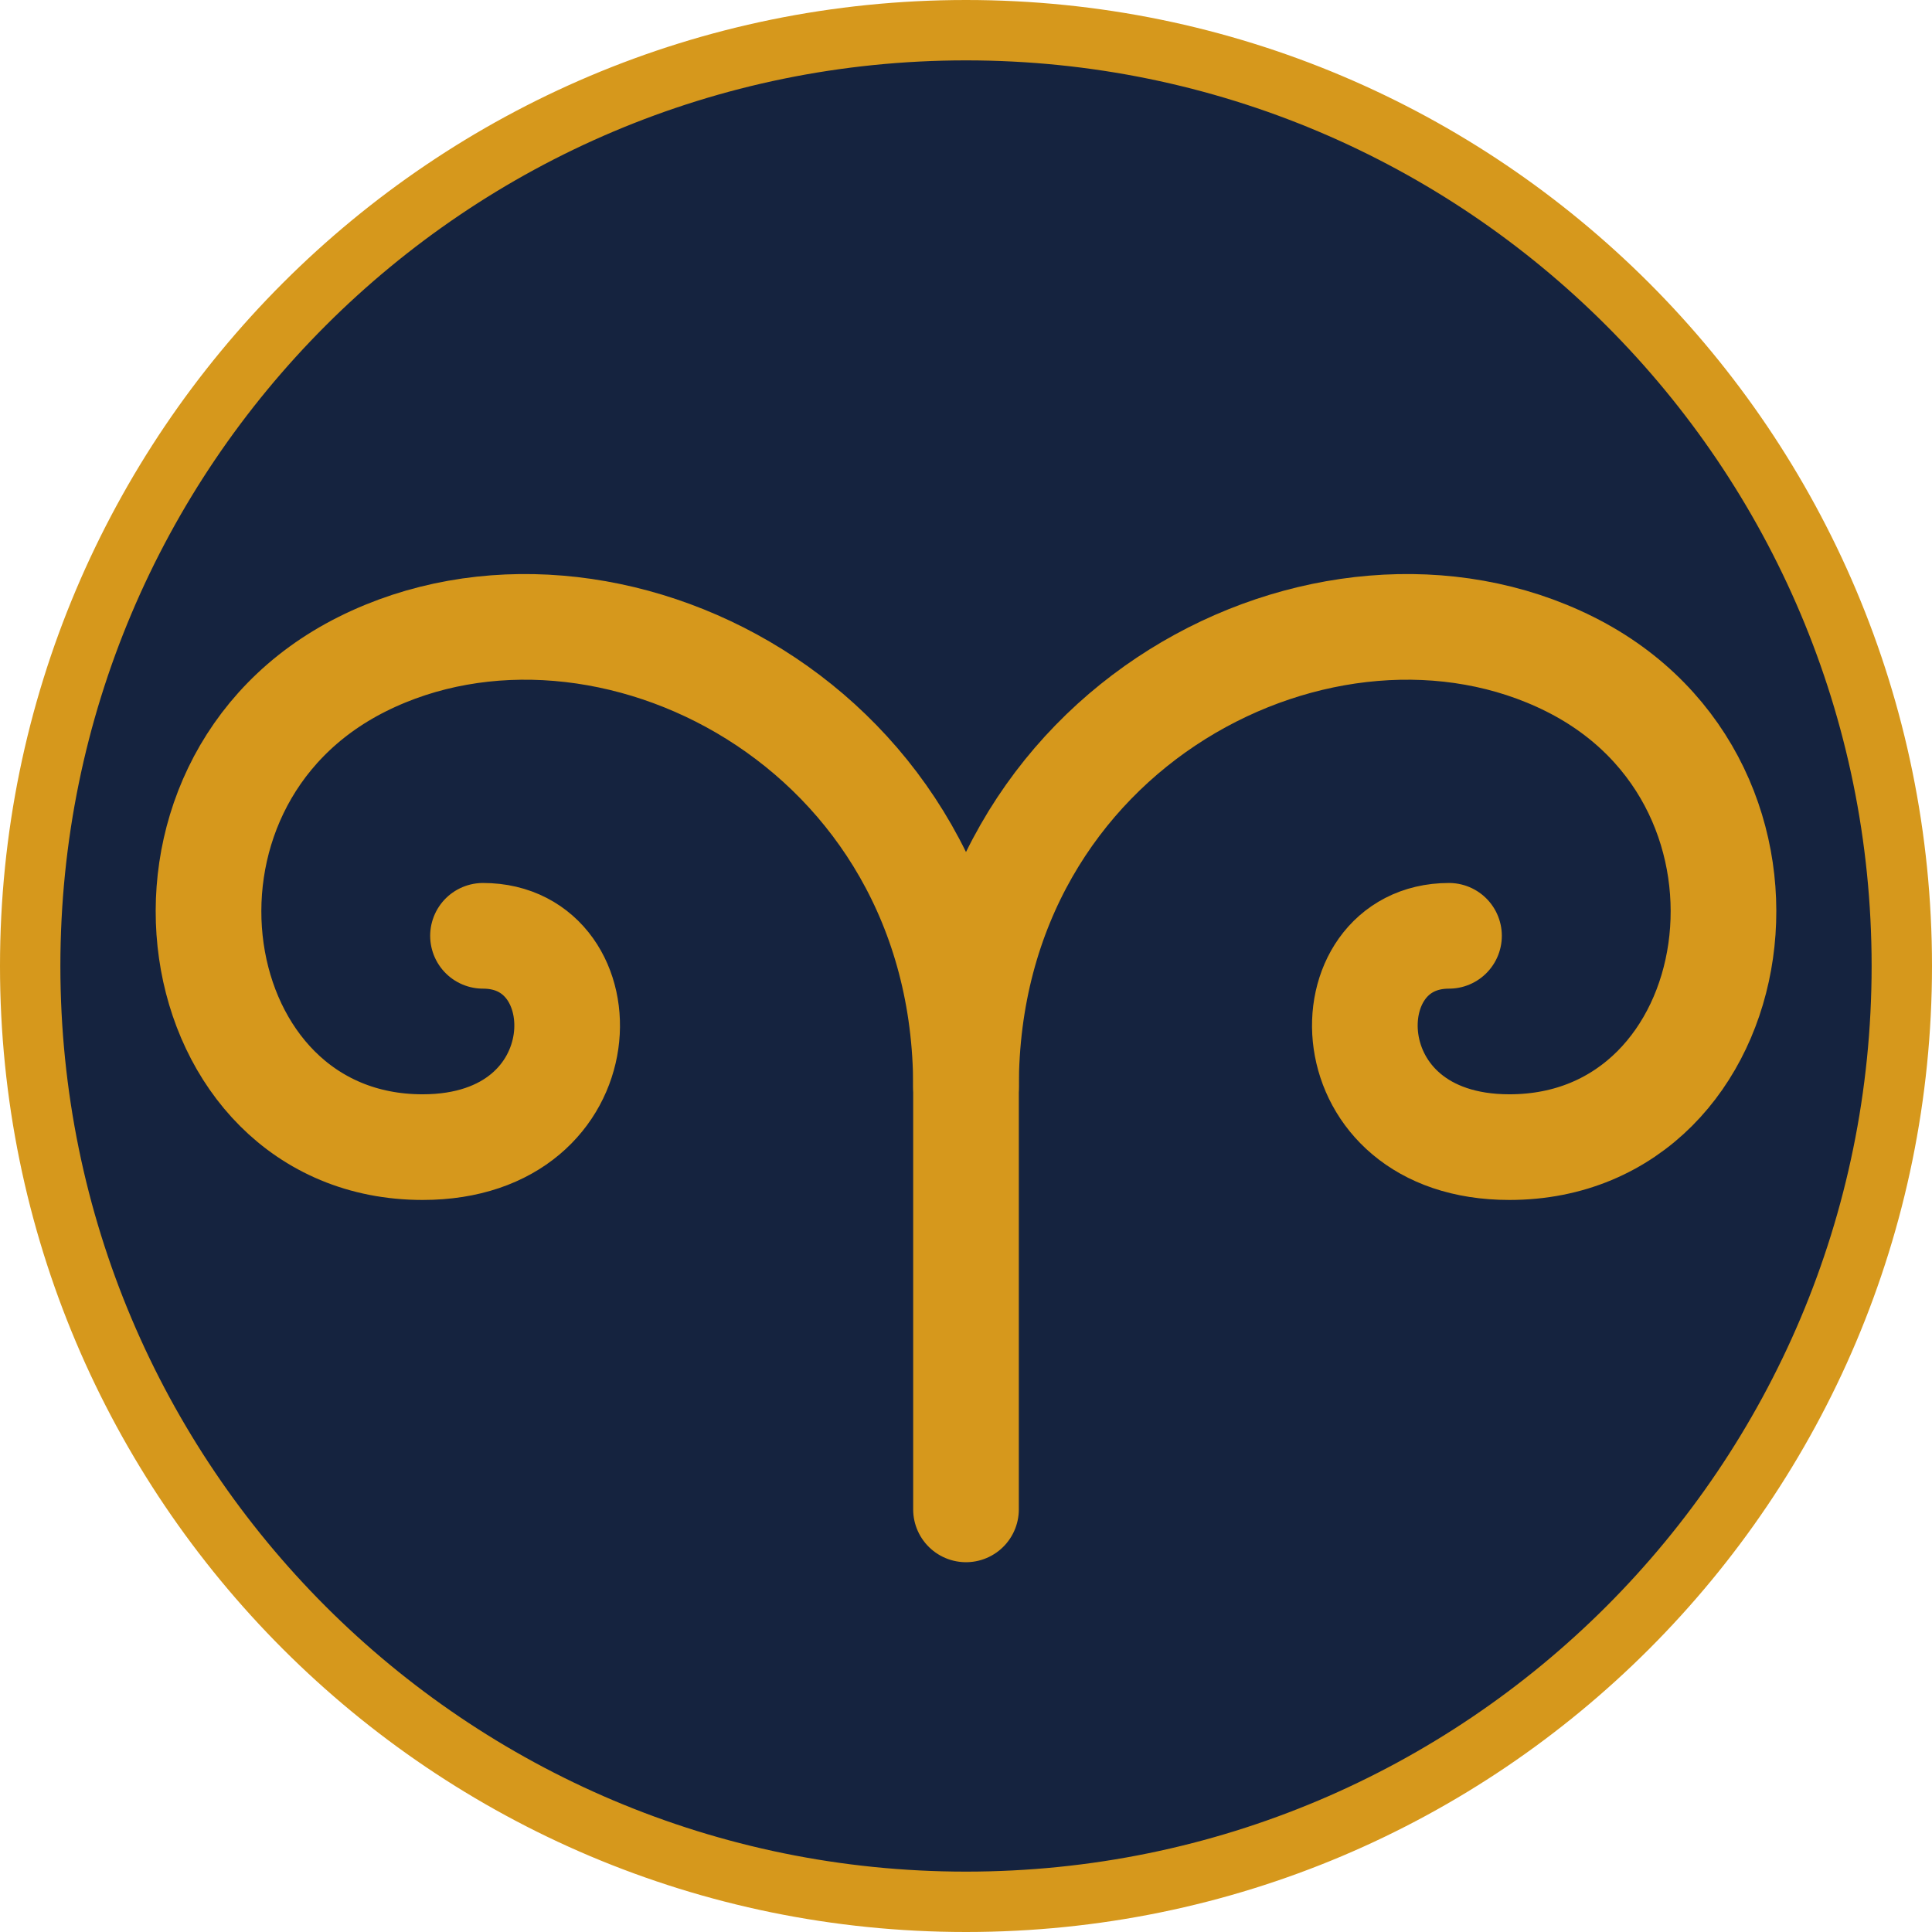
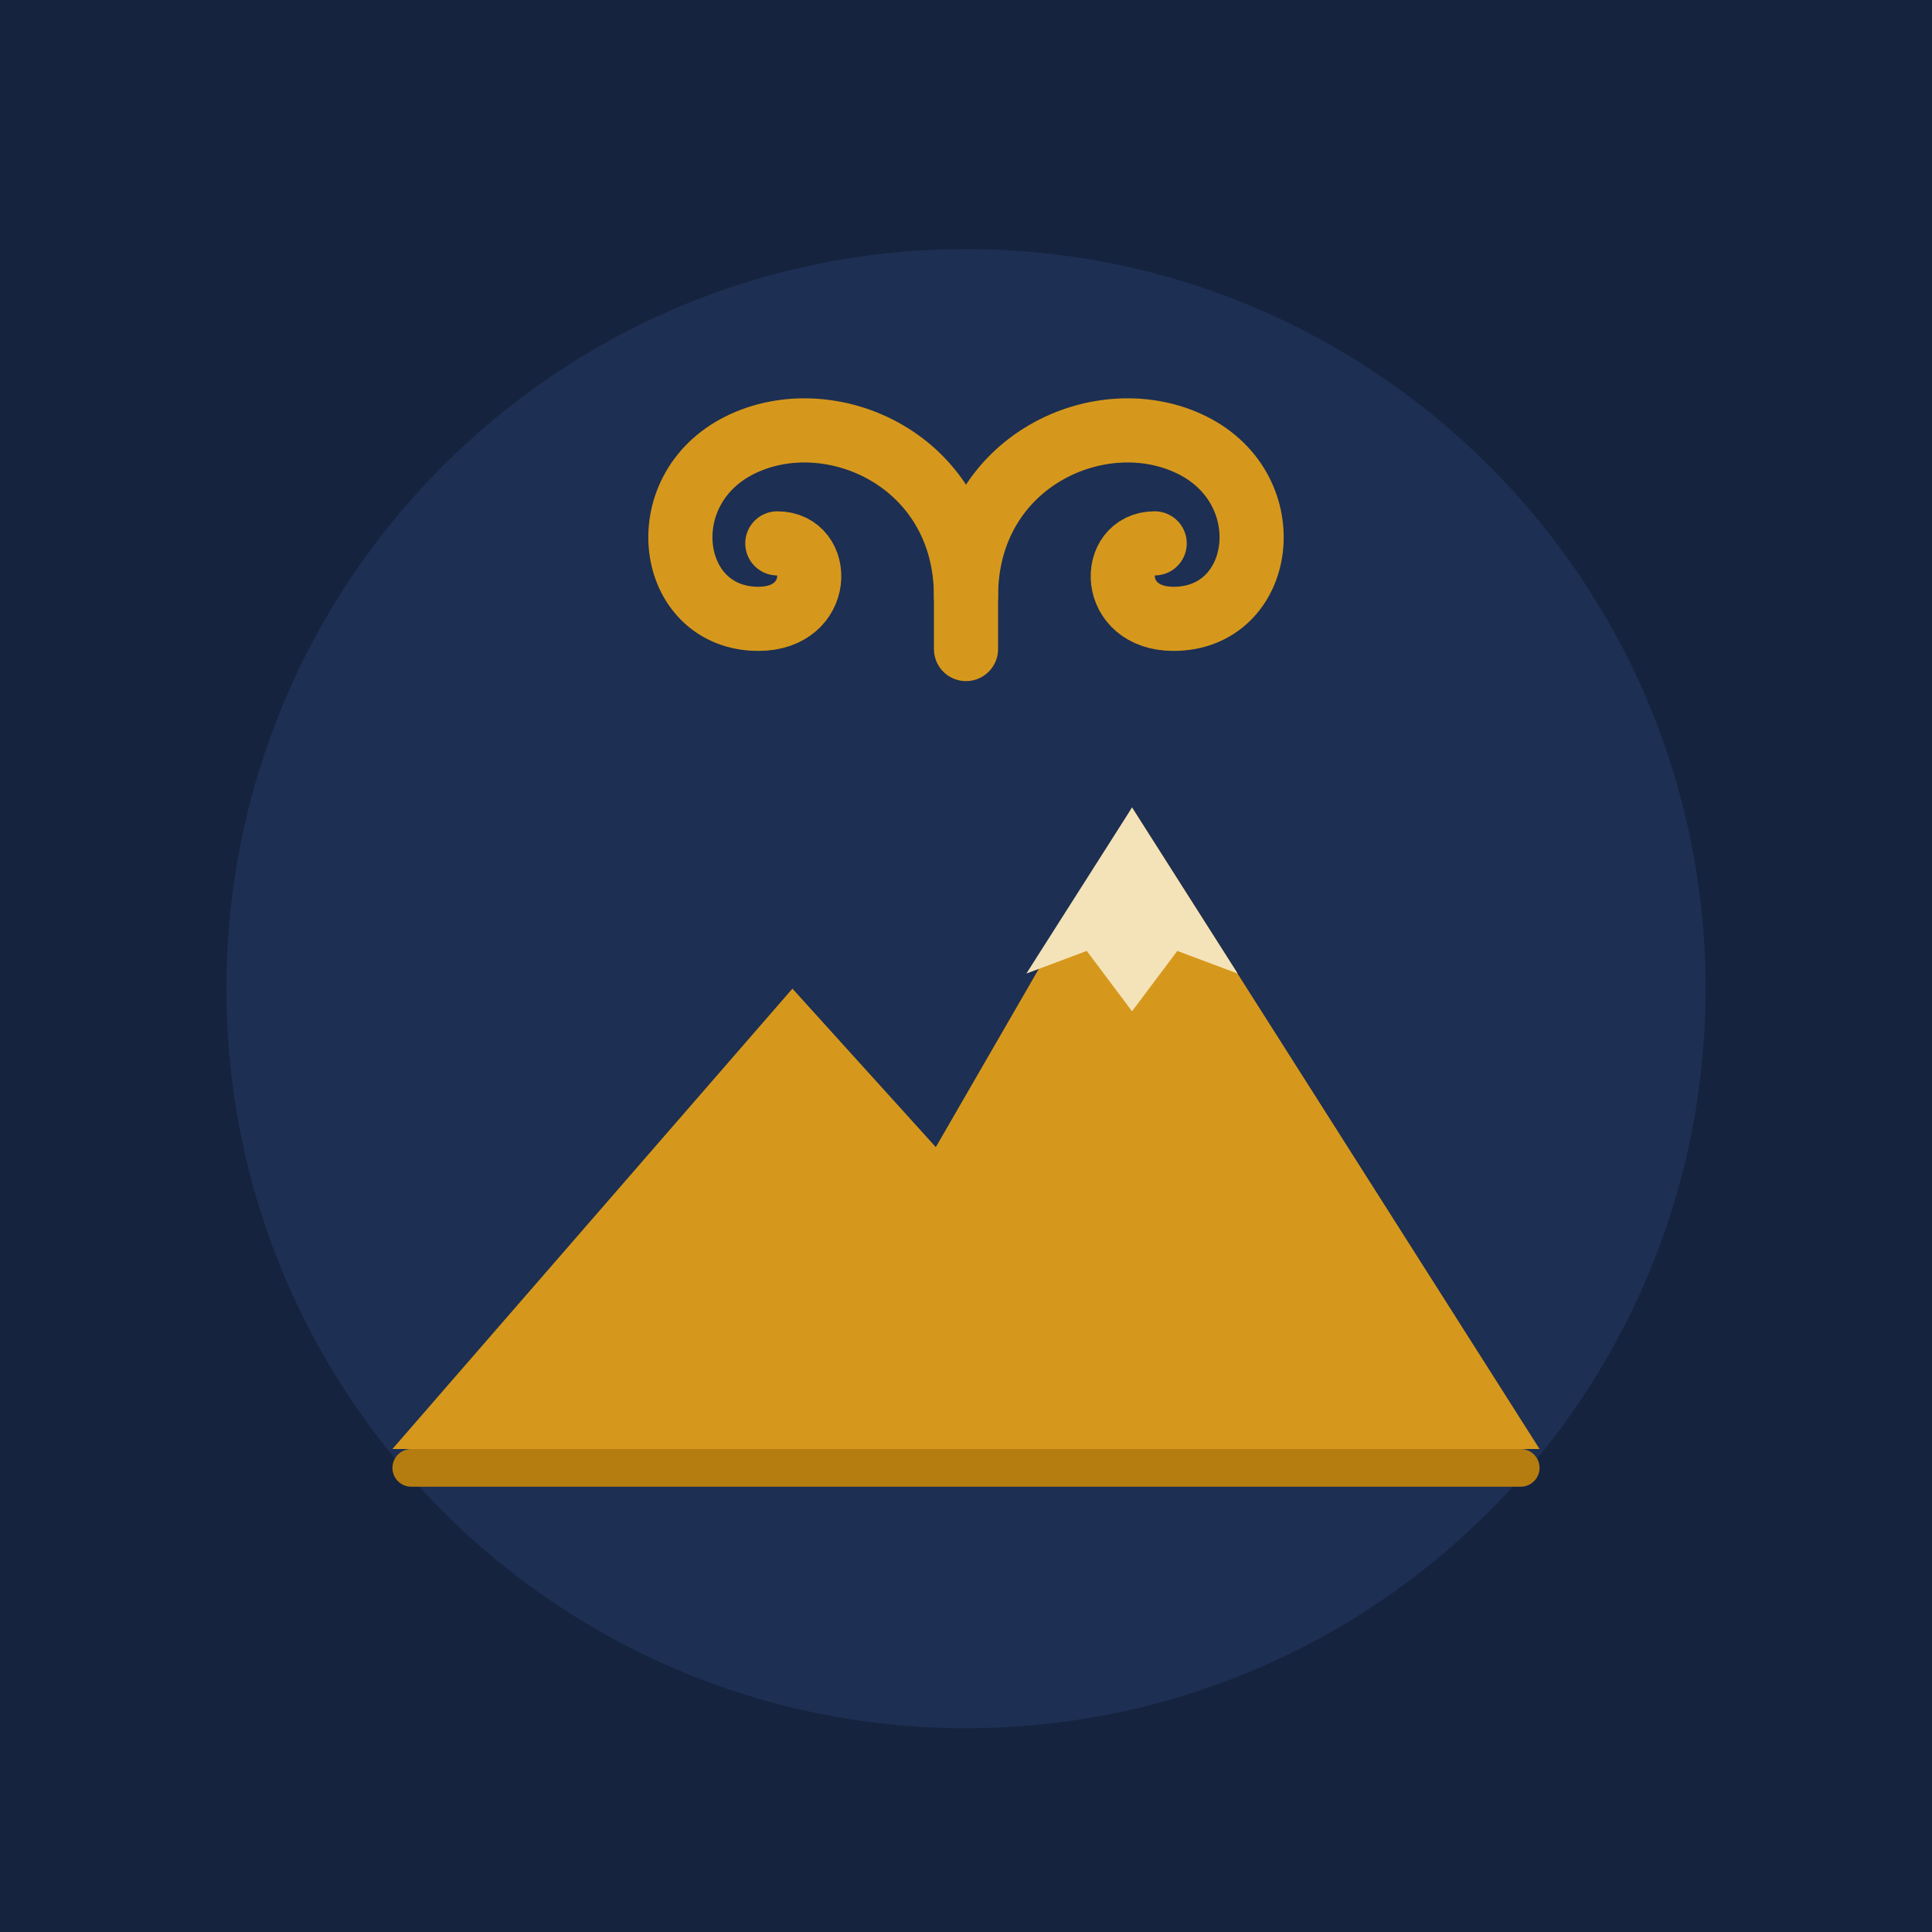
- <svg xmlns="http://www.w3.org/2000/svg" viewBox="0 0 64 64">
-   <circle cx="32" cy="32" r="31" fill="#15233F" stroke="#D6981C" stroke-width="2" />
-   <g fill="none" stroke="#D6981C" stroke-width="3.5" stroke-linecap="round" transform="translate(8 14)">
-     <path d="M24 36V22C24 10 36 4 44 8C52 12 50 24 42 24C36 24 36 17 40 17" />
-     <path d="M24 22C24 10 12 4 4 8C-4 12 -2 24 6 24C12 24 12 17 8 17" />
+ <svg xmlns="http://www.w3.org/2000/svg" viewBox="0 0 512 512">
+   <rect width="512" height="512" fill="#15233F" />
+   <circle cx="256" cy="262" r="196" fill="#1D2F52" />
+   <g fill="none" stroke="#D6981C" stroke-width="17" stroke-linecap="round" transform="translate(256 150)">
+     <path d="M0 22V8C0-28 36-44 60-32C84-20 79 14 55 14C38 14 38-6 50-6" />
+     <path d="M0 8C0-28 -36-44 -60-32C-84-20 -79 14 -55 14C-38 14 -38-6 -50-6" />
  </g>
+   <path d="M104 384 L210 262 L248 304 L300 214 L408 384 Z" fill="#D6981C" />
+   <path d="M300 214 L328 258 L312 252 L300 268 L288 252 L272 258 Z" fill="#F4E3B8" />
+   <rect x="104" y="384" width="304" height="10" rx="5" fill="#B57C10" />
</svg>
